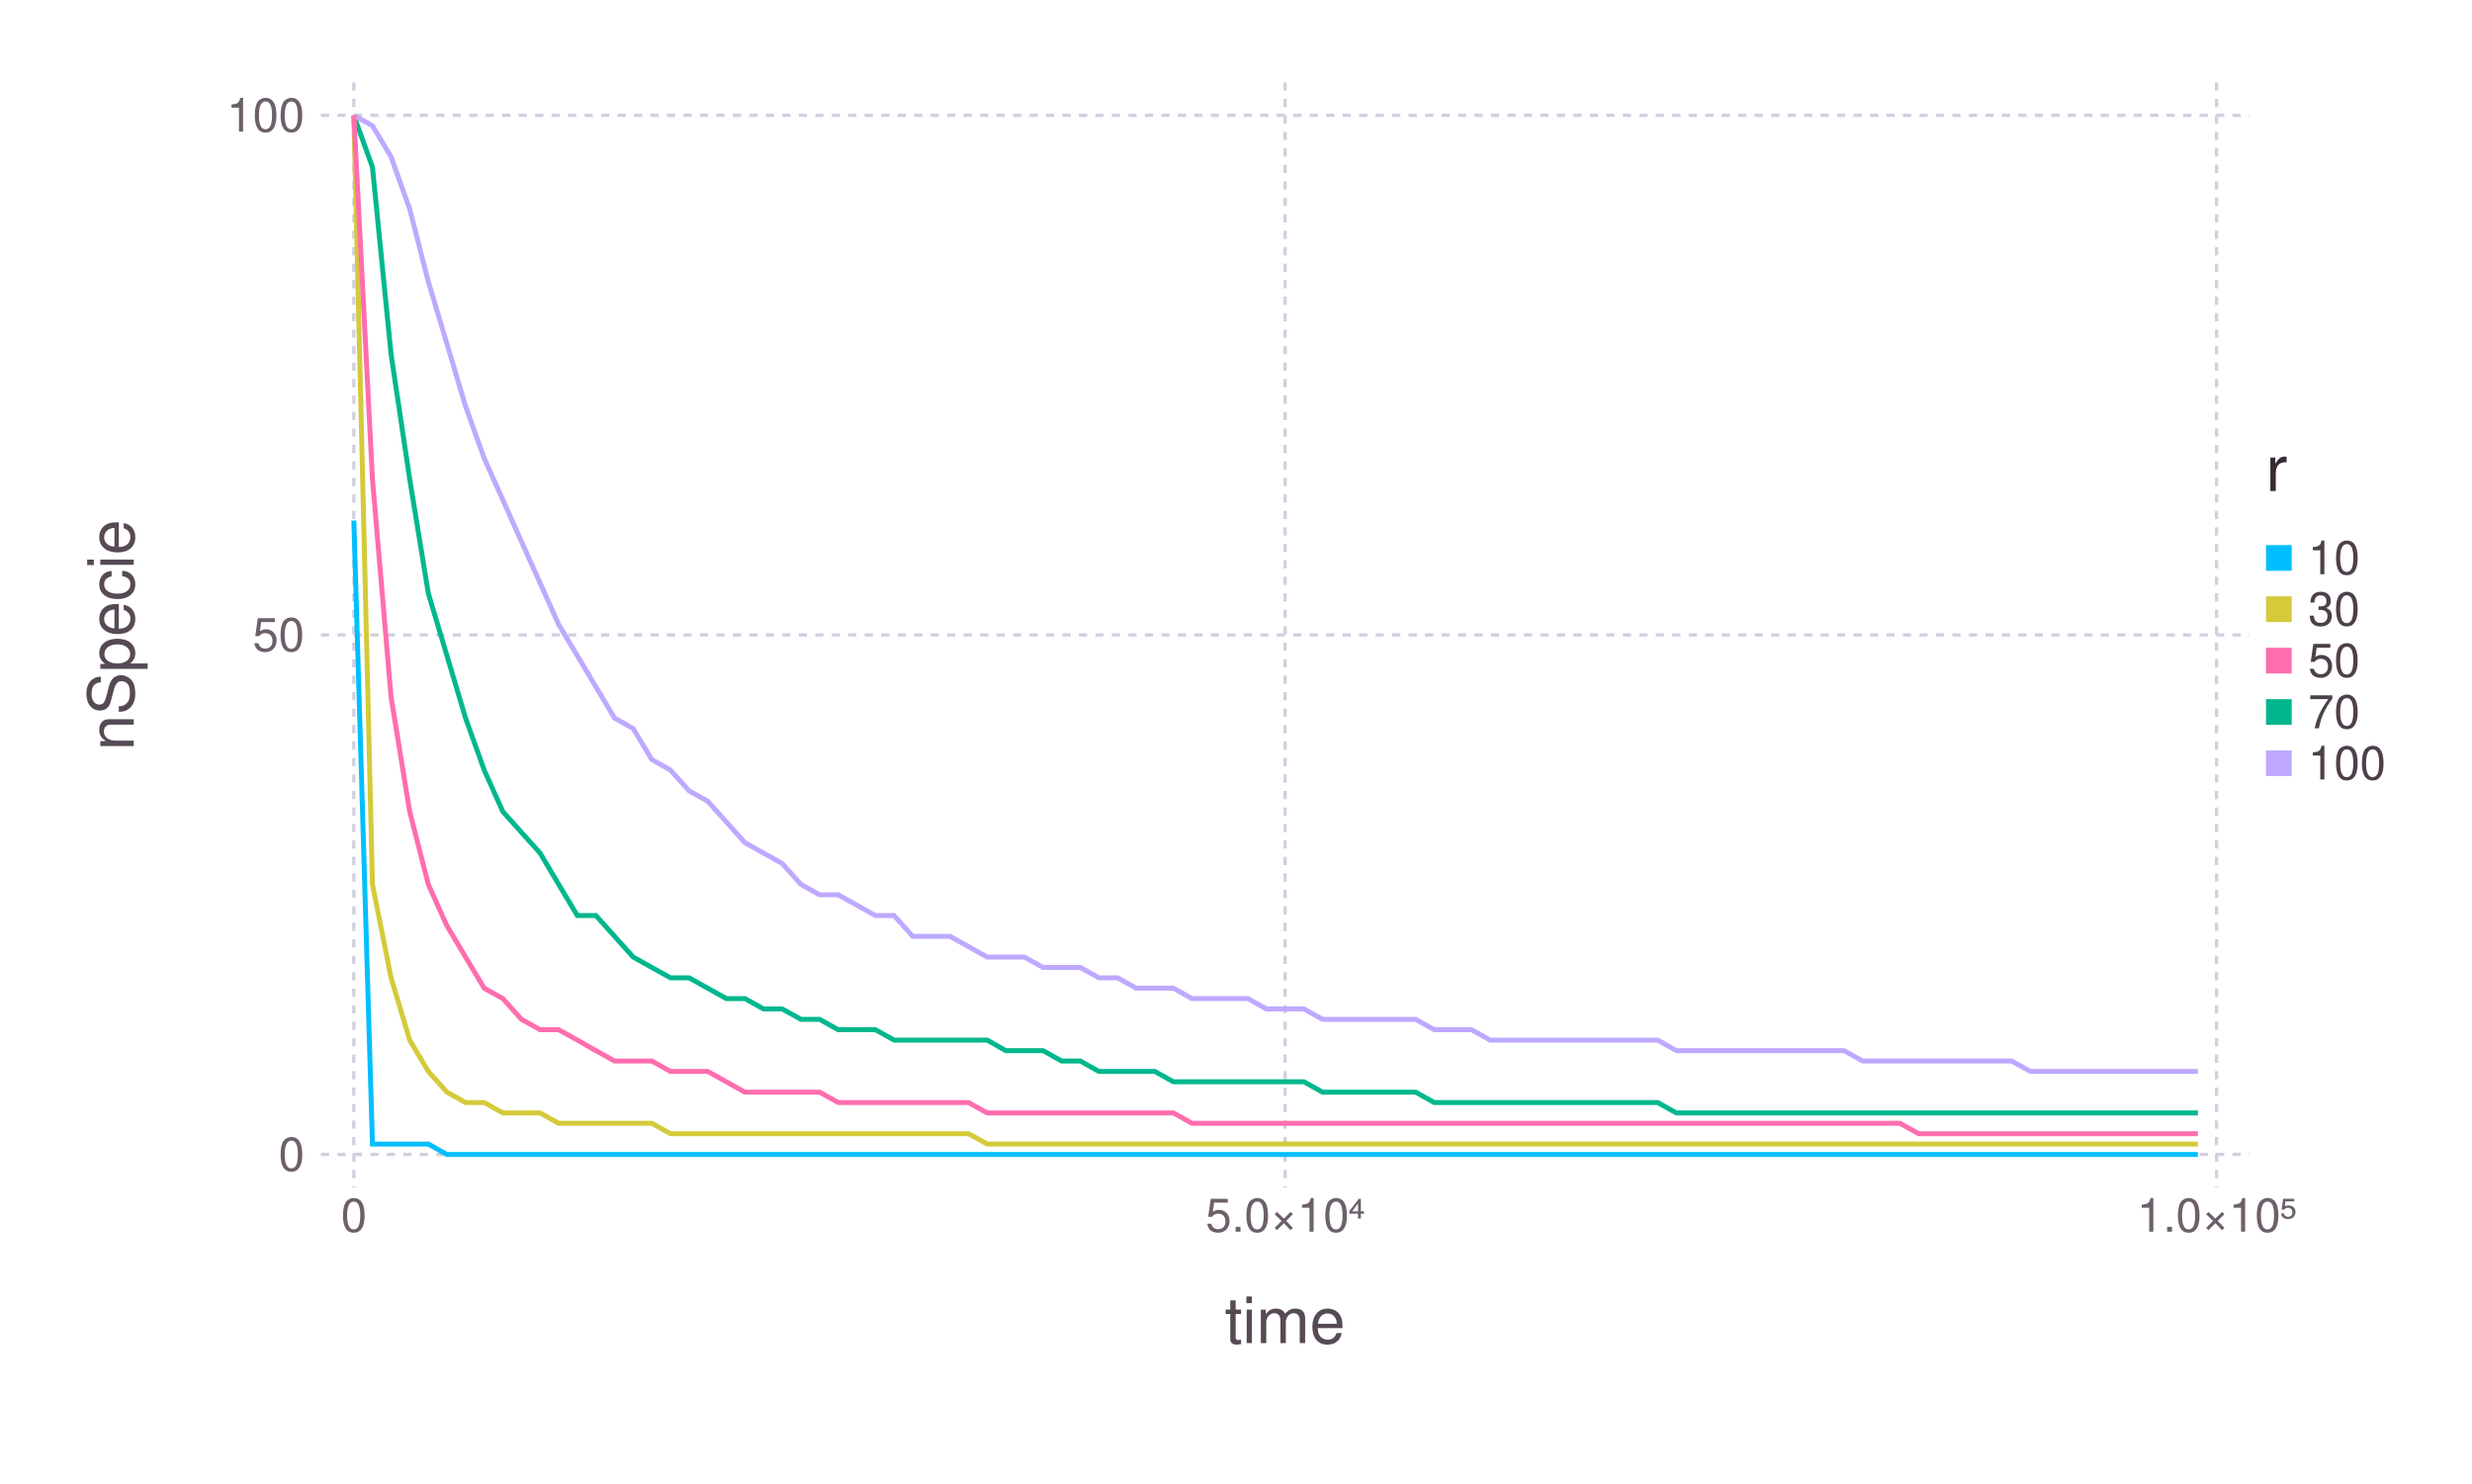
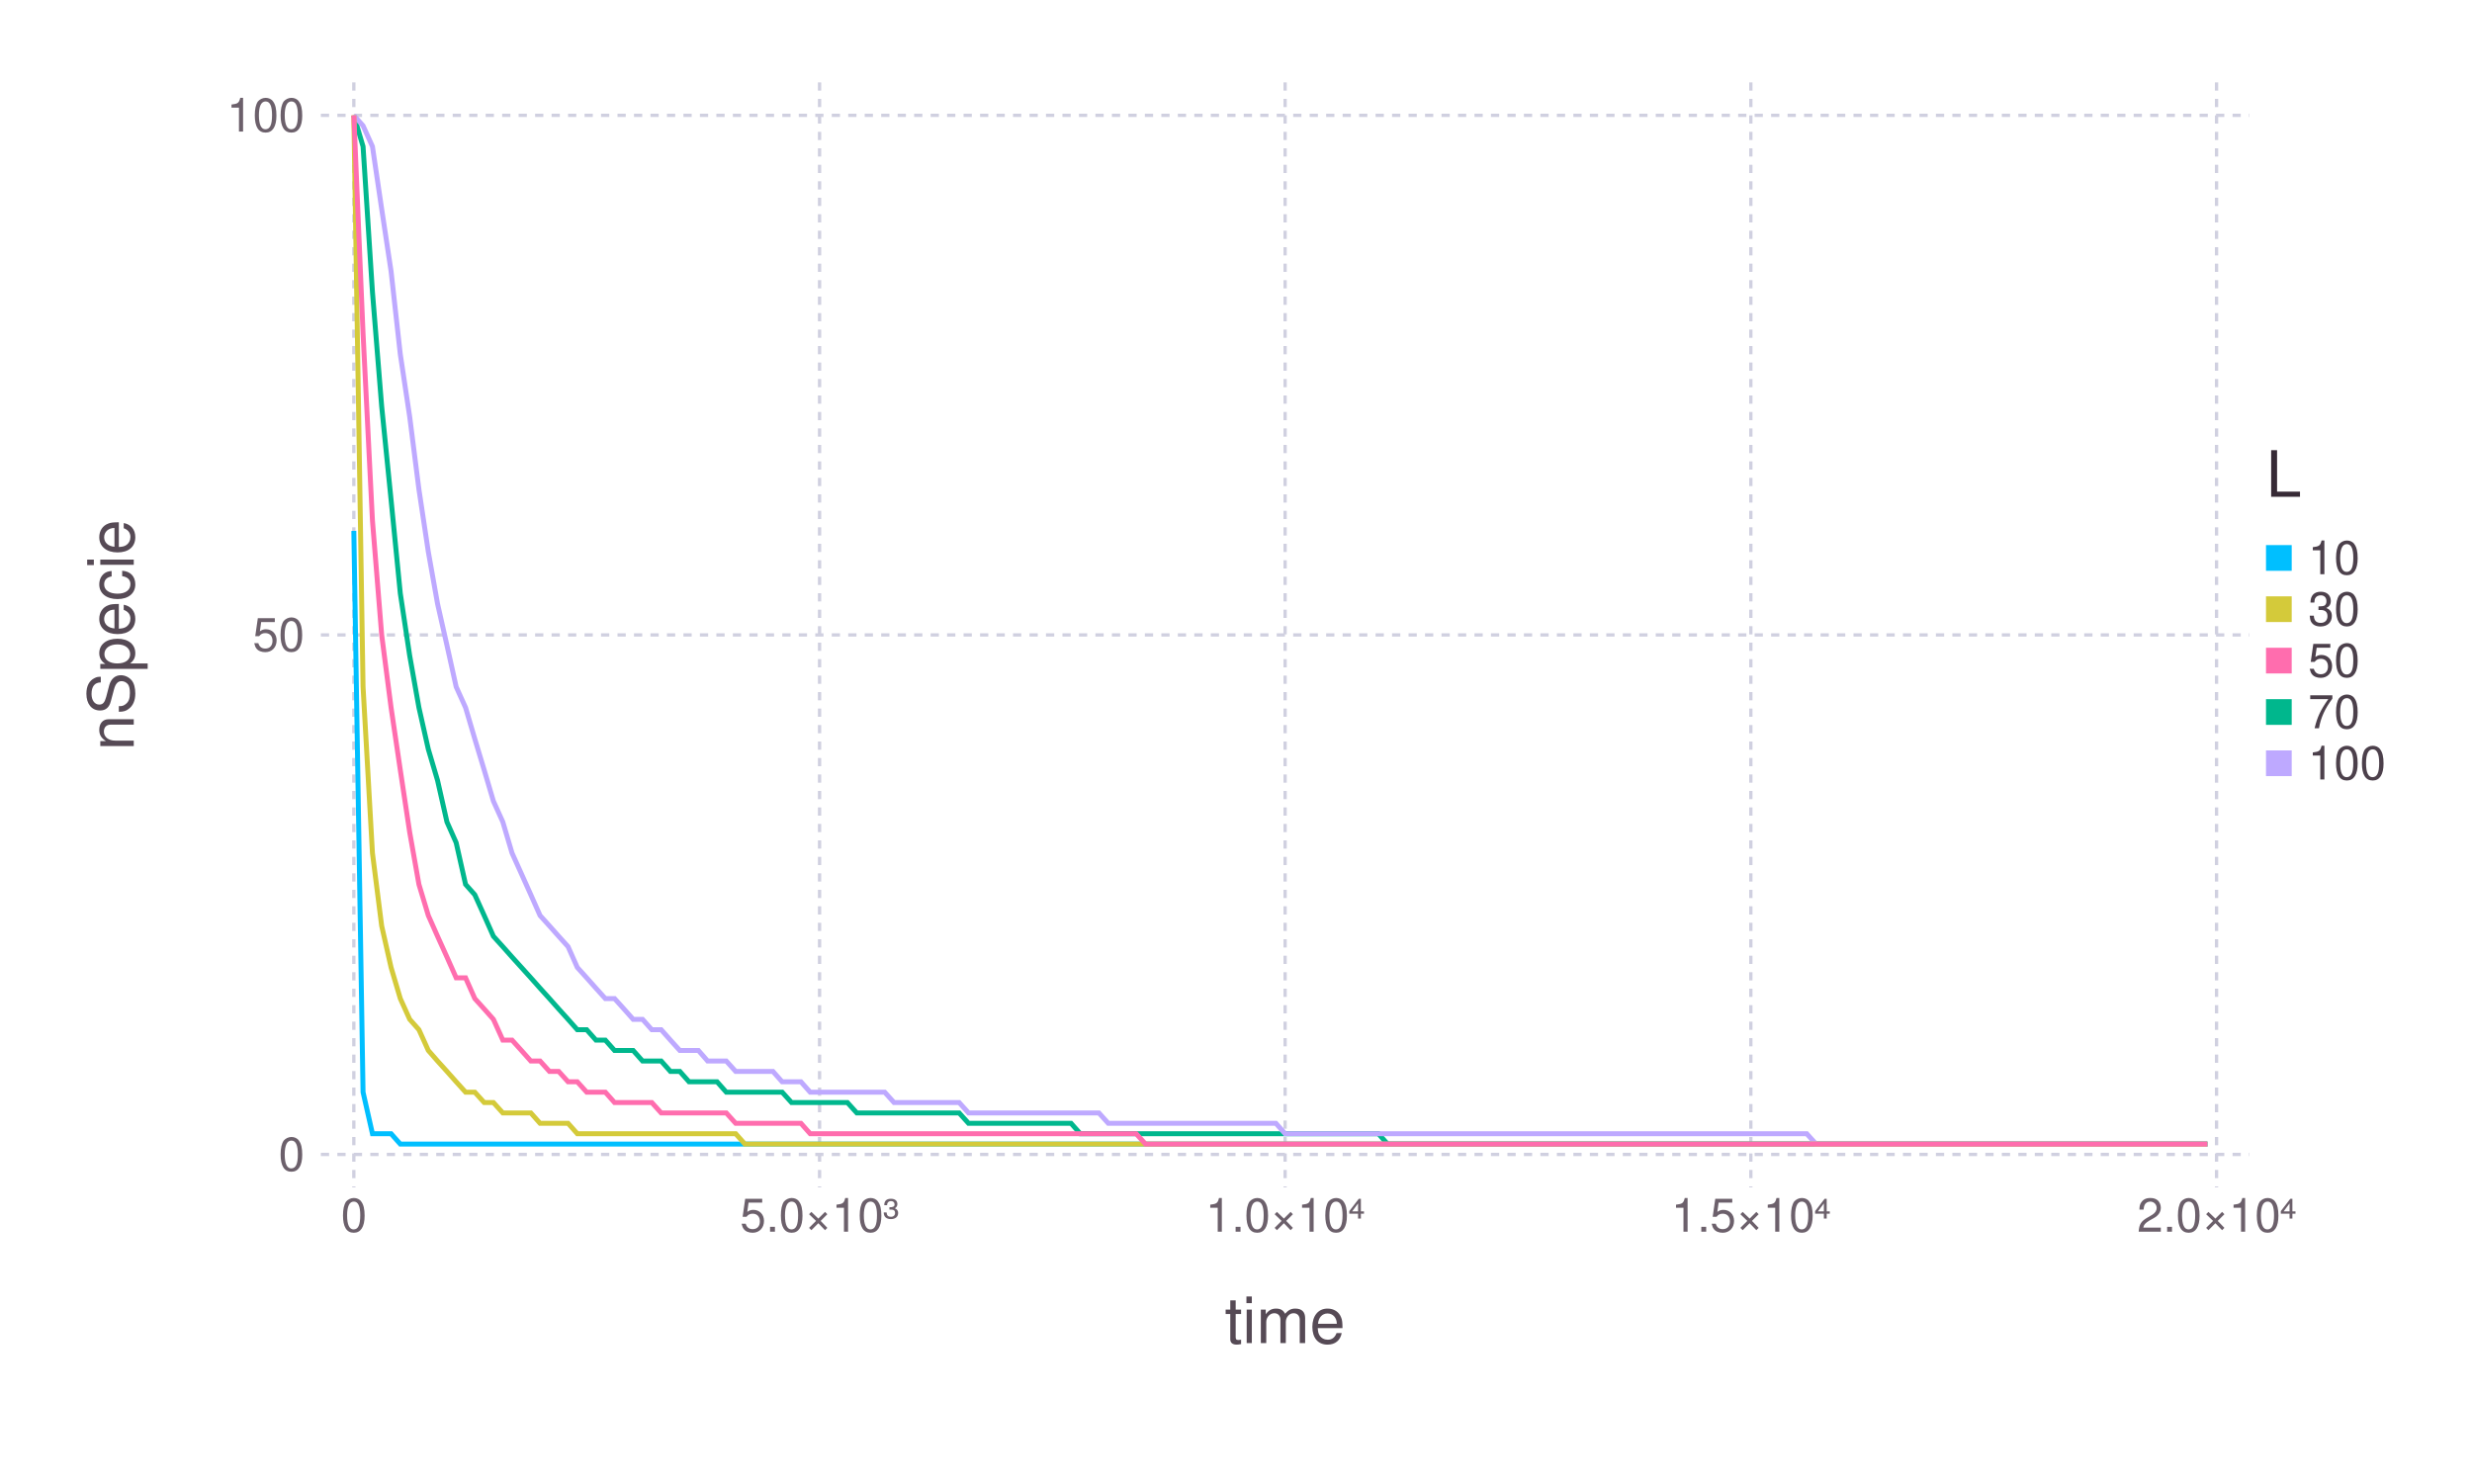
<svg xmlns="http://www.w3.org/2000/svg" version="1.2" width="150mm" height="90mm" viewBox="0 0 150 90" stroke="none" fill="#000000" stroke-width="0.3" font-size="3.88">
-   <g class="plotroot xscalable yscalable" id="img-c2093784-1">
-     <g font-size="3.88" font-family="'PT Sans','Helvetica Neue','Helvetica',sans-serif" fill="#564A55" stroke="#000000" stroke-opacity="0.000" id="img-c2093784-2">
+   <g class="plotroot xscalable yscalable" id="img-b90403e8-1">
+     <g font-size="3.88" font-family="'PT Sans','Helvetica Neue','Helvetica',sans-serif" fill="#564A55" stroke="#000000" stroke-opacity="0.000" id="img-b90403e8-2">
      <text x="77.98" y="79.18" text-anchor="middle" dy="0.6em">time</text>
    </g>
-     <g class="guide xlabels" font-size="2.82" font-family="'PT Sans Caption','Helvetica Neue','Helvetica',sans-serif" fill="#6C606B" id="img-c2093784-3">
+     <g class="guide xlabels" font-size="2.82" font-family="'PT Sans Caption','Helvetica Neue','Helvetica',sans-serif" fill="#6C606B" id="img-b90403e8-3">
      <text x="21.47" y="73.06" text-anchor="middle" dy="0.6em">0</text>
-       <text x="77.98" y="73.06" text-anchor="middle" dy="0.6em">5.0×10⁴</text>
-       <text x="134.5" y="73.06" text-anchor="middle" dy="0.6em">1.0×10⁵</text>
+       <text x="49.73" y="73.06" text-anchor="middle" dy="0.6em">5.0×10³</text>
+       <text x="77.98" y="73.06" text-anchor="middle" dy="0.6em">1.0×10⁴</text>
+       <text x="106.24" y="73.06" text-anchor="middle" dy="0.6em">1.5×10⁴</text>
+       <text x="134.5" y="73.06" text-anchor="middle" dy="0.6em">2.0×10⁴</text>
    </g>
-     <g class="guide colorkey" id="img-c2093784-4">
-       <g fill="#4C404B" font-size="2.82" font-family="'PT Sans','Helvetica Neue','Helvetica',sans-serif" id="img-c2093784-5">
-         <text x="140.06" y="33.86" dy="0.35em" id="img-c2093784-6" class="color_10">10</text>
-         <text x="140.06" y="36.97" dy="0.35em" id="img-c2093784-7" class="color_30">30</text>
-         <text x="140.06" y="40.09" dy="0.35em" id="img-c2093784-8" class="color_50">50</text>
-         <text x="140.06" y="43.21" dy="0.35em" id="img-c2093784-9" class="color_70">70</text>
-         <text x="140.06" y="46.32" dy="0.35em" id="img-c2093784-10" class="color_100">100</text>
+     <g class="guide colorkey" id="img-b90403e8-4">
+       <g fill="#4C404B" font-size="2.82" font-family="'PT Sans','Helvetica Neue','Helvetica',sans-serif" id="img-b90403e8-5">
+         <text x="140.06" y="33.86" dy="0.35em" id="img-b90403e8-6" class="color_10">10</text>
+         <text x="140.06" y="36.97" dy="0.35em" id="img-b90403e8-7" class="color_30">30</text>
+         <text x="140.06" y="40.09" dy="0.35em" id="img-b90403e8-8" class="color_50">50</text>
+         <text x="140.06" y="43.21" dy="0.35em" id="img-b90403e8-9" class="color_70">70</text>
+         <text x="140.06" y="46.32" dy="0.35em" id="img-b90403e8-10" class="color_100">100</text>
      </g>
-       <g stroke="#000000" stroke-opacity="0.000" id="img-c2093784-11">
-         <rect x="137.5" y="33.08" width="1.56" height="1.56" id="img-c2093784-12" fill="#00BFFF" class="color_10" />
-         <rect x="137.5" y="36.19" width="1.56" height="1.56" id="img-c2093784-13" fill="#D4CA3A" class="color_30" />
-         <rect x="137.5" y="39.31" width="1.56" height="1.56" id="img-c2093784-14" fill="#FF6DAE" class="color_50" />
-         <rect x="137.5" y="42.43" width="1.56" height="1.56" id="img-c2093784-15" fill="#00B78D" class="color_70" />
-         <rect x="137.5" y="45.54" width="1.56" height="1.56" id="img-c2093784-16" fill="#BEA9FF" class="color_100" />
+       <g stroke="#000000" stroke-opacity="0.000" id="img-b90403e8-11">
+         <rect x="137.5" y="33.08" width="1.56" height="1.56" id="img-b90403e8-12" fill="#00BFFF" class="color_10" />
+         <rect x="137.5" y="36.19" width="1.56" height="1.56" id="img-b90403e8-13" fill="#D4CA3A" class="color_30" />
+         <rect x="137.5" y="39.31" width="1.56" height="1.56" id="img-b90403e8-14" fill="#FF6DAE" class="color_50" />
+         <rect x="137.5" y="42.43" width="1.56" height="1.56" id="img-b90403e8-15" fill="#00B78D" class="color_70" />
+         <rect x="137.5" y="45.54" width="1.56" height="1.56" id="img-b90403e8-16" fill="#BEA9FF" class="color_100" />
      </g>
-       <g fill="#362A35" font-size="3.88" font-family="'PT Sans','Helvetica Neue','Helvetica',sans-serif" stroke="#000000" stroke-opacity="0.000" id="img-c2093784-17">
-         <text x="137.5" y="29.8" id="img-c2093784-18">r</text>
+       <g fill="#362A35" font-size="3.88" font-family="'PT Sans','Helvetica Neue','Helvetica',sans-serif" stroke="#000000" stroke-opacity="0.000" id="img-b90403e8-17">
+         <text x="137.5" y="30.15" id="img-b90403e8-18">L</text>
      </g>
    </g>
-     <g clip-path="url(#img-c2093784-19)">
-       <g id="img-c2093784-20">
-         <g pointer-events="visible" opacity="1" fill="#000000" fill-opacity="0.000" stroke="#000000" stroke-opacity="0.000" class="guide background" id="img-c2093784-21">
-           <rect x="19.47" y="5" width="117.04" height="67.06" id="img-c2093784-22" />
+     <g clip-path="url(#img-b90403e8-19)">
+       <g id="img-b90403e8-20">
+         <g pointer-events="visible" opacity="1" fill="#000000" fill-opacity="0.000" stroke="#000000" stroke-opacity="0.000" class="guide background" id="img-b90403e8-21">
+           <rect x="19.47" y="5" width="117.04" height="67.06" id="img-b90403e8-22" />
        </g>
-         <g class="guide ygridlines xfixed" stroke-dasharray="0.5,0.5" stroke-width="0.2" stroke="#D0D0E0" id="img-c2093784-23">
-           <path fill="none" d="M19.47,70.06 L 136.5 70.06" id="img-c2093784-24" />
-           <path fill="none" d="M19.47,38.53 L 136.5 38.53" id="img-c2093784-25" />
-           <path fill="none" d="M19.47,7 L 136.5 7" id="img-c2093784-26" />
+         <g class="guide ygridlines xfixed" stroke-dasharray="0.5,0.5" stroke-width="0.2" stroke="#D0D0E0" id="img-b90403e8-23">
+           <path fill="none" d="M19.47,70.06 L 136.5 70.06" id="img-b90403e8-24" />
+           <path fill="none" d="M19.47,38.53 L 136.5 38.53" id="img-b90403e8-25" />
+           <path fill="none" d="M19.47,7 L 136.5 7" id="img-b90403e8-26" />
        </g>
-         <g class="guide xgridlines yfixed" stroke-dasharray="0.5,0.5" stroke-width="0.2" stroke="#D0D0E0" id="img-c2093784-27">
-           <path fill="none" d="M21.47,5 L 21.47 72.06" id="img-c2093784-28" />
-           <path fill="none" d="M77.98,5 L 77.98 72.06" id="img-c2093784-29" />
-           <path fill="none" d="M134.5,5 L 134.5 72.06" id="img-c2093784-30" />
+         <g class="guide xgridlines yfixed" stroke-dasharray="0.5,0.5" stroke-width="0.2" stroke="#D0D0E0" id="img-b90403e8-27">
+           <path fill="none" d="M21.47,5 L 21.47 72.06" id="img-b90403e8-28" />
+           <path fill="none" d="M49.73,5 L 49.73 72.06" id="img-b90403e8-29" />
+           <path fill="none" d="M77.98,5 L 77.98 72.06" id="img-b90403e8-30" />
+           <path fill="none" d="M106.24,5 L 106.24 72.06" id="img-b90403e8-31" />
+           <path fill="none" d="M134.5,5 L 134.5 72.06" id="img-b90403e8-32" />
        </g>
-         <g class="plotpanel" id="img-c2093784-31">
-           <g stroke-width="0.3" fill="#000000" fill-opacity="0.000" stroke-dasharray="none" id="img-c2093784-32">
-             <path fill="none" d="M21.47,7 L 22.6 10.15 23.73 21.5 24.86 29.07 25.99 36.01 27.12 39.79 28.25 43.58 29.38 46.73 30.51 49.25 31.64 50.51 32.77 51.77 33.9 53.67 35.03 55.56 36.16 55.56 37.29 56.82 38.42 58.08 39.55 58.71 40.68 59.34 41.81 59.34 42.94 59.97 44.07 60.6 45.2 60.6 46.33 61.23 47.46 61.23 48.6 61.86 49.73 61.86 50.86 62.49 51.99 62.49 53.12 62.49 54.25 63.12 55.38 63.12 56.51 63.12 57.64 63.12 58.77 63.12 59.9 63.12 61.03 63.76 62.16 63.76 63.29 63.76 64.42 64.39 65.55 64.39 66.68 65.02 67.81 65.02 68.94 65.02 70.07 65.02 71.2 65.65 72.33 65.65 73.46 65.65 74.59 65.65 75.72 65.65 76.85 65.65 77.98 65.65 79.12 65.65 80.25 66.28 81.38 66.28 82.51 66.28 83.64 66.28 84.77 66.28 85.9 66.28 87.03 66.91 88.16 66.91 89.29 66.91 90.42 66.91 91.55 66.91 92.68 66.91 93.81 66.91 94.94 66.91 96.07 66.91 97.2 66.91 98.33 66.91 99.46 66.91 100.59 66.91 101.72 67.54 102.85 67.54 103.98 67.54 105.11 67.54 106.24 67.54 107.37 67.54 108.5 67.54 109.63 67.54 110.77 67.54 111.9 67.54 113.03 67.54 114.16 67.54 115.29 67.54 116.42 67.54 117.55 67.54 118.68 67.54 119.81 67.54 120.94 67.54 122.07 67.54 123.2 67.54 124.33 67.54 125.46 67.54 126.59 67.54 127.72 67.54 128.85 67.54 129.98 67.54 131.11 67.54 132.24 67.54 133.37 67.54" id="img-c2093784-33" stroke="#00B78D" class="geometry color_70" />
-             <path fill="none" d="M21.47,31.59 L 22.6 69.43 23.73 69.43 24.86 69.43 25.99 69.43 27.12 70.06 28.25 70.06 29.38 70.06 30.51 70.06 31.64 70.06 32.77 70.06 33.9 70.06 35.03 70.06 36.16 70.06 37.29 70.06 38.42 70.06 39.55 70.06 40.68 70.06 41.81 70.06 42.94 70.06 44.07 70.06 45.2 70.06 46.33 70.06 47.46 70.06 48.6 70.06 49.73 70.06 50.86 70.06 51.99 70.06 53.12 70.06 54.25 70.06 55.38 70.06 56.51 70.06 57.64 70.06 58.77 70.06 59.9 70.06 61.03 70.06 62.16 70.06 63.29 70.06 64.42 70.06 65.55 70.06 66.68 70.06 67.81 70.06 68.94 70.06 70.07 70.06 71.2 70.06 72.33 70.06 73.46 70.06 74.59 70.06 75.72 70.06 76.85 70.06 77.98 70.06 79.12 70.06 80.25 70.06 81.38 70.06 82.51 70.06 83.64 70.06 84.77 70.06 85.9 70.06 87.03 70.06 88.16 70.06 89.29 70.06 90.42 70.06 91.55 70.06 92.68 70.06 93.81 70.06 94.94 70.06 96.07 70.06 97.2 70.06 98.33 70.06 99.46 70.06 100.59 70.06 101.72 70.06 102.85 70.06 103.98 70.06 105.11 70.06 106.24 70.06 107.37 70.06 108.5 70.06 109.63 70.06 110.77 70.06 111.9 70.06 113.03 70.06 114.16 70.06 115.29 70.06 116.42 70.06 117.55 70.06 118.68 70.06 119.81 70.06 120.94 70.06 122.07 70.06 123.2 70.06 124.33 70.06 125.46 70.06 126.59 70.06 127.72 70.06 128.85 70.06 129.98 70.06 131.11 70.06 132.24 70.06 133.37 70.06" id="img-c2093784-34" stroke="#00BFFF" class="geometry color_10" />
-             <path fill="none" d="M21.47,7 L 22.6 7.63 23.73 9.52 24.86 12.68 25.99 17.09 27.12 20.87 28.25 24.66 29.38 27.81 30.51 30.33 31.64 32.86 32.77 35.38 33.9 37.9 35.03 39.79 36.16 41.68 37.29 43.58 38.42 44.21 39.55 46.1 40.68 46.73 41.81 47.99 42.94 48.62 44.07 49.88 45.2 51.14 46.33 51.77 47.46 52.4 48.6 53.67 49.73 54.3 50.86 54.3 51.99 54.93 53.12 55.56 54.25 55.56 55.38 56.82 56.51 56.82 57.64 56.82 58.77 57.45 59.9 58.08 61.03 58.08 62.16 58.08 63.29 58.71 64.42 58.71 65.55 58.71 66.68 59.34 67.81 59.34 68.94 59.97 70.07 59.97 71.2 59.97 72.33 60.6 73.46 60.6 74.59 60.6 75.72 60.6 76.85 61.23 77.98 61.23 79.12 61.23 80.25 61.86 81.38 61.86 82.51 61.86 83.64 61.86 84.77 61.86 85.9 61.86 87.03 62.49 88.16 62.49 89.29 62.49 90.42 63.12 91.55 63.12 92.68 63.12 93.81 63.12 94.94 63.12 96.07 63.12 97.2 63.12 98.33 63.12 99.46 63.12 100.59 63.12 101.72 63.76 102.85 63.76 103.98 63.76 105.11 63.76 106.24 63.76 107.37 63.76 108.5 63.76 109.63 63.76 110.77 63.76 111.9 63.76 113.03 64.39 114.16 64.39 115.29 64.39 116.42 64.39 117.55 64.39 118.68 64.39 119.81 64.39 120.94 64.39 122.07 64.39 123.2 65.02 124.33 65.02 125.46 65.02 126.59 65.02 127.72 65.02 128.85 65.02 129.98 65.02 131.11 65.02 132.24 65.02 133.37 65.02" id="img-c2093784-35" stroke="#BEA9FF" class="geometry color_100" />
-             <path fill="none" d="M21.47,7 L 22.6 53.67 23.73 59.34 24.86 63.12 25.99 65.02 27.12 66.28 28.25 66.91 29.38 66.91 30.51 67.54 31.64 67.54 32.77 67.54 33.9 68.17 35.03 68.17 36.16 68.17 37.29 68.17 38.42 68.17 39.55 68.17 40.68 68.8 41.81 68.8 42.94 68.8 44.07 68.8 45.2 68.8 46.33 68.8 47.46 68.8 48.6 68.8 49.73 68.8 50.86 68.8 51.99 68.8 53.12 68.8 54.25 68.8 55.38 68.8 56.51 68.8 57.64 68.8 58.77 68.8 59.9 69.43 61.03 69.43 62.16 69.43 63.29 69.43 64.42 69.43 65.55 69.43 66.68 69.43 67.81 69.43 68.94 69.43 70.07 69.43 71.2 69.43 72.33 69.43 73.46 69.43 74.59 69.43 75.72 69.43 76.85 69.43 77.98 69.43 79.12 69.43 80.25 69.43 81.38 69.43 82.51 69.43 83.64 69.43 84.77 69.43 85.9 69.43 87.03 69.43 88.16 69.43 89.29 69.43 90.42 69.43 91.55 69.43 92.68 69.43 93.81 69.43 94.94 69.43 96.07 69.43 97.2 69.43 98.33 69.43 99.46 69.43 100.59 69.43 101.72 69.43 102.85 69.43 103.98 69.43 105.11 69.43 106.24 69.43 107.37 69.43 108.5 69.43 109.63 69.43 110.77 69.43 111.9 69.43 113.03 69.43 114.16 69.43 115.29 69.43 116.42 69.43 117.55 69.43 118.68 69.43 119.81 69.43 120.94 69.43 122.07 69.43 123.2 69.43 124.33 69.43 125.46 69.43 126.59 69.43 127.72 69.43 128.85 69.43 129.98 69.43 131.11 69.43 132.24 69.43 133.37 69.43" id="img-c2093784-36" stroke="#D4CA3A" class="geometry color_30" />
-             <path fill="none" d="M21.47,7 L 22.6 29.07 23.73 42.31 24.86 49.25 25.99 53.67 27.12 56.19 28.25 58.08 29.38 59.97 30.51 60.6 31.64 61.86 32.77 62.49 33.9 62.49 35.03 63.12 36.16 63.76 37.29 64.39 38.42 64.39 39.55 64.39 40.68 65.02 41.81 65.02 42.94 65.02 44.07 65.65 45.2 66.28 46.33 66.28 47.46 66.28 48.6 66.28 49.73 66.28 50.86 66.91 51.99 66.91 53.12 66.91 54.25 66.91 55.38 66.91 56.51 66.91 57.64 66.91 58.77 66.91 59.9 67.54 61.03 67.54 62.16 67.54 63.29 67.54 64.42 67.54 65.55 67.54 66.68 67.54 67.81 67.54 68.94 67.54 70.07 67.54 71.2 67.54 72.33 68.17 73.46 68.17 74.59 68.17 75.72 68.17 76.85 68.17 77.98 68.17 79.12 68.17 80.25 68.17 81.38 68.17 82.51 68.17 83.64 68.17 84.77 68.17 85.9 68.17 87.03 68.17 88.16 68.17 89.29 68.17 90.42 68.17 91.55 68.17 92.68 68.17 93.81 68.17 94.94 68.17 96.07 68.17 97.2 68.17 98.33 68.17 99.46 68.17 100.59 68.17 101.72 68.17 102.85 68.17 103.98 68.17 105.11 68.17 106.24 68.17 107.37 68.17 108.5 68.17 109.63 68.17 110.77 68.17 111.9 68.17 113.03 68.17 114.16 68.17 115.29 68.17 116.42 68.8 117.55 68.8 118.68 68.8 119.81 68.8 120.94 68.8 122.07 68.8 123.2 68.8 124.33 68.8 125.46 68.8 126.59 68.8 127.72 68.8 128.85 68.8 129.98 68.8 131.11 68.8 132.24 68.8 133.37 68.8" id="img-c2093784-37" stroke="#FF6DAE" class="geometry color_50" />
+         <g class="plotpanel" id="img-b90403e8-33">
+           <g stroke-width="0.3" fill="#000000" fill-opacity="0.000" stroke-dasharray="none" id="img-b90403e8-34">
+             <path fill="none" d="M21.47,7 L 22.03 8.89 22.6 17.72 23.16 24.66 23.73 30.33 24.29 36.01 24.86 39.79 25.42 42.94 25.99 45.47 26.55 47.36 27.12 49.88 27.68 51.14 28.25 53.67 28.81 54.3 29.38 55.56 29.94 56.82 30.51 57.45 31.07 58.08 31.64 58.71 32.21 59.34 32.77 59.97 33.34 60.6 33.9 61.23 34.47 61.86 35.03 62.49 35.6 62.49 36.16 63.12 36.73 63.12 37.29 63.75 37.86 63.75 38.42 63.75 38.99 64.39 39.55 64.39 40.12 64.39 40.68 65.02 41.25 65.02 41.81 65.65 42.38 65.65 42.94 65.65 43.51 65.65 44.07 66.28 44.64 66.28 45.2 66.28 45.77 66.28 46.33 66.28 46.9 66.28 47.46 66.28 48.03 66.91 48.6 66.91 49.16 66.91 49.73 66.91 50.29 66.91 50.86 66.91 51.42 66.91 51.99 67.54 52.55 67.54 53.12 67.54 53.68 67.54 54.25 67.54 54.81 67.54 55.38 67.54 55.94 67.54 56.51 67.54 57.07 67.54 57.64 67.54 58.2 67.54 58.77 68.17 59.33 68.17 59.9 68.17 60.46 68.17 61.03 68.17 61.59 68.17 62.16 68.17 62.72 68.17 63.29 68.17 63.86 68.17 64.42 68.17 64.99 68.17 65.55 68.8 66.12 68.8 66.68 68.8 67.25 68.8 67.81 68.8 68.38 68.8 68.94 68.8 69.51 68.8 70.07 68.8 70.64 68.8 71.2 68.8 71.77 68.8 72.33 68.8 72.9 68.8 73.46 68.8 74.03 68.8 74.59 68.8 75.16 68.8 75.72 68.8 76.29 68.8 76.85 68.8 77.42 68.8 77.98 68.8 78.55 68.8 79.12 68.8 79.68 68.8 80.25 68.8 80.81 68.8 81.38 68.8 81.94 68.8 82.51 68.8 83.07 68.8 83.64 68.8 84.2 69.43 84.77 69.43 85.33 69.43 85.9 69.43 86.46 69.43 87.03 69.43 87.59 69.43 88.16 69.43 88.72 69.43 89.29 69.43 89.85 69.43 90.42 69.43 90.98 69.43 91.55 69.43 92.11 69.43 92.68 69.43 93.24 69.43 93.81 69.43 94.37 69.43 94.94 69.43 95.51 69.43 96.07 69.43 96.64 69.43 97.2 69.43 97.77 69.43 98.33 69.43 98.9 69.43 99.46 69.43 100.03 69.43 100.59 69.43 101.16 69.43 101.72 69.43 102.29 69.43 102.85 69.43 103.42 69.43 103.98 69.43 104.55 69.43 105.11 69.43 105.68 69.43 106.24 69.43 106.81 69.43 107.37 69.43 107.94 69.43 108.5 69.43 109.07 69.43 109.63 69.43 110.2 69.43 110.77 69.43 111.33 69.43 111.9 69.43 112.46 69.43 113.03 69.43 113.59 69.43 114.16 69.43 114.72 69.43 115.29 69.43 115.85 69.43 116.42 69.43 116.98 69.43 117.55 69.43 118.11 69.43 118.68 69.43 119.24 69.43 119.81 69.43 120.37 69.43 120.94 69.43 121.5 69.43 122.07 69.43 122.63 69.43 123.2 69.43 123.76 69.43 124.33 69.43 124.89 69.43 125.46 69.43 126.03 69.43 126.59 69.43 127.16 69.43 127.72 69.43 128.29 69.43 128.85 69.43 129.42 69.43 129.98 69.43 130.55 69.43 131.11 69.43 131.68 69.43 132.24 69.43 132.81 69.43 133.37 69.43 133.94 69.43" id="img-b90403e8-35" stroke="#00B78D" class="geometry color_70" />
+             <path fill="none" d="M21.47,32.22 L 22.03 66.28 22.6 68.8 23.16 68.8 23.73 68.8 24.29 69.43 24.86 69.43 25.42 69.43 25.99 69.43 26.55 69.43 27.12 69.43 27.68 69.43 28.25 69.43 28.81 69.43 29.38 69.43 29.94 69.43 30.51 69.43 31.07 69.43 31.64 69.43 32.21 69.43 32.77 69.43 33.34 69.43 33.9 69.43 34.47 69.43 35.03 69.43 35.6 69.43 36.16 69.43 36.73 69.43 37.29 69.43 37.86 69.43 38.42 69.43 38.99 69.43 39.55 69.43 40.12 69.43 40.68 69.43 41.25 69.43 41.81 69.43 42.38 69.43 42.94 69.43 43.51 69.43 44.07 69.43 44.64 69.43 45.2 69.43 45.77 69.43 46.33 69.43 46.9 69.43 47.46 69.43 48.03 69.43 48.6 69.43 49.16 69.43 49.73 69.43 50.29 69.43 50.86 69.43 51.42 69.43 51.99 69.43 52.55 69.43 53.12 69.43 53.68 69.43 54.25 69.43 54.81 69.43 55.38 69.43 55.94 69.43 56.51 69.43 57.07 69.43 57.64 69.43 58.2 69.43 58.77 69.43 59.33 69.43 59.9 69.43 60.46 69.43 61.03 69.43 61.59 69.43 62.16 69.43 62.72 69.43 63.29 69.43 63.86 69.43 64.42 69.43 64.99 69.43 65.55 69.43 66.12 69.43 66.68 69.43 67.25 69.43 67.81 69.43 68.38 69.43 68.94 69.43 69.51 69.43 70.07 69.43 70.64 69.43 71.2 69.43 71.77 69.43 72.33 69.43 72.9 69.43 73.46 69.43 74.03 69.43 74.59 69.43 75.16 69.43 75.72 69.43 76.29 69.43 76.85 69.43 77.42 69.43 77.98 69.43 78.55 69.43 79.12 69.43 79.68 69.43 80.25 69.43 80.81 69.43 81.38 69.43 81.94 69.43 82.51 69.43 83.07 69.43 83.64 69.43 84.2 69.43 84.77 69.43 85.33 69.43 85.9 69.43 86.46 69.43 87.03 69.43 87.59 69.43 88.16 69.43 88.72 69.43 89.29 69.43 89.85 69.43 90.42 69.43 90.98 69.43 91.55 69.43 92.11 69.43 92.68 69.43 93.24 69.43 93.81 69.43 94.37 69.43 94.94 69.43 95.51 69.43 96.07 69.43 96.64 69.43 97.2 69.43 97.77 69.43 98.33 69.43 98.9 69.43 99.46 69.43 100.03 69.43 100.59 69.43 101.16 69.43 101.72 69.43 102.29 69.43 102.85 69.43 103.42 69.43 103.98 69.43 104.55 69.43 105.11 69.43 105.68 69.43 106.24 69.43 106.81 69.43 107.37 69.43 107.94 69.43 108.5 69.43 109.07 69.43 109.63 69.43 110.2 69.43 110.77 69.43 111.33 69.43 111.9 69.43 112.46 69.43 113.03 69.43 113.59 69.43 114.16 69.43 114.72 69.43 115.29 69.43 115.85 69.43 116.42 69.43 116.98 69.43 117.55 69.43 118.11 69.43 118.68 69.43 119.24 69.43 119.81 69.43 120.37 69.43 120.94 69.43 121.5 69.43 122.07 69.43 122.63 69.43 123.2 69.43 123.76 69.43 124.33 69.43 124.89 69.43 125.46 69.43 126.03 69.43 126.59 69.43 127.16 69.43 127.72 69.43 128.29 69.43 128.85 69.43 129.42 69.43 129.98 69.43 130.55 69.43 131.11 69.43 131.68 69.43 132.24 69.43 132.81 69.43 133.37 69.43 133.94 69.43" id="img-b90403e8-36" stroke="#00BFFF" class="geometry color_10" />
+             <path fill="none" d="M21.47,7 L 22.03 7.63 22.6 8.89 23.16 12.68 23.73 16.46 24.29 21.5 24.86 25.29 25.42 29.7 25.99 33.49 26.55 36.64 27.12 39.16 27.68 41.68 28.25 42.94 28.81 44.84 29.38 46.73 29.94 48.62 30.51 49.88 31.07 51.77 31.64 53.03 32.21 54.3 32.77 55.56 33.34 56.19 33.9 56.82 34.47 57.45 35.03 58.71 35.6 59.34 36.16 59.97 36.73 60.6 37.29 60.6 37.86 61.23 38.42 61.86 38.99 61.86 39.55 62.49 40.12 62.49 40.68 63.12 41.25 63.75 41.81 63.75 42.38 63.75 42.94 64.39 43.51 64.39 44.07 64.39 44.64 65.02 45.2 65.02 45.77 65.02 46.33 65.02 46.9 65.02 47.46 65.65 48.03 65.65 48.6 65.65 49.16 66.28 49.73 66.28 50.29 66.28 50.86 66.28 51.42 66.28 51.99 66.28 52.55 66.28 53.12 66.28 53.68 66.28 54.25 66.91 54.81 66.91 55.38 66.91 55.94 66.91 56.51 66.91 57.07 66.91 57.64 66.91 58.2 66.91 58.77 67.54 59.33 67.54 59.9 67.54 60.46 67.54 61.03 67.54 61.59 67.54 62.16 67.54 62.72 67.54 63.29 67.54 63.86 67.54 64.42 67.54 64.99 67.54 65.55 67.54 66.12 67.54 66.68 67.54 67.25 68.17 67.81 68.17 68.38 68.17 68.94 68.17 69.51 68.17 70.07 68.17 70.64 68.17 71.2 68.17 71.77 68.17 72.33 68.17 72.9 68.17 73.46 68.17 74.03 68.17 74.59 68.17 75.16 68.17 75.72 68.17 76.29 68.17 76.85 68.17 77.42 68.17 77.98 68.8 78.55 68.8 79.12 68.8 79.68 68.8 80.25 68.8 80.81 68.8 81.38 68.8 81.94 68.8 82.51 68.8 83.07 68.8 83.64 68.8 84.2 68.8 84.77 68.8 85.33 68.8 85.9 68.8 86.46 68.8 87.03 68.8 87.59 68.8 88.16 68.8 88.72 68.8 89.29 68.8 89.85 68.8 90.42 68.8 90.98 68.8 91.55 68.8 92.11 68.8 92.68 68.8 93.24 68.8 93.81 68.8 94.37 68.8 94.94 68.8 95.51 68.8 96.07 68.8 96.64 68.8 97.2 68.8 97.77 68.8 98.33 68.8 98.9 68.8 99.46 68.8 100.03 68.8 100.59 68.8 101.16 68.8 101.72 68.8 102.29 68.8 102.85 68.8 103.42 68.8 103.98 68.8 104.55 68.8 105.11 68.8 105.68 68.8 106.24 68.8 106.81 68.8 107.37 68.8 107.94 68.8 108.5 68.8 109.07 68.8 109.63 68.8 110.2 69.43 110.77 69.43 111.33 69.43 111.9 69.43 112.46 69.43 113.03 69.43 113.59 69.43 114.16 69.43 114.72 69.43 115.29 69.43 115.85 69.43 116.42 69.43 116.98 69.43 117.55 69.43 118.11 69.43 118.68 69.43 119.24 69.43 119.81 69.43 120.37 69.43 120.94 69.43 121.5 69.43 122.07 69.43 122.63 69.43 123.2 69.43 123.76 69.43 124.33 69.43 124.89 69.43 125.46 69.43 126.03 69.43 126.59 69.43 127.16 69.43 127.72 69.43 128.29 69.43 128.85 69.43 129.42 69.43 129.98 69.43 130.55 69.43 131.11 69.43 131.68 69.43 132.24 69.43 132.81 69.43 133.37 69.43 133.94 69.43" id="img-b90403e8-37" stroke="#BEA9FF" class="geometry color_100" />
+             <path fill="none" d="M21.47,7 L 22.03 41.68 22.6 51.77 23.16 56.19 23.73 58.71 24.29 60.6 24.86 61.86 25.42 62.49 25.99 63.75 26.55 64.39 27.12 65.02 27.68 65.65 28.25 66.28 28.81 66.28 29.38 66.91 29.94 66.91 30.51 67.54 31.07 67.54 31.64 67.54 32.21 67.54 32.77 68.17 33.34 68.17 33.9 68.17 34.47 68.17 35.03 68.8 35.6 68.8 36.16 68.8 36.73 68.8 37.29 68.8 37.86 68.8 38.42 68.8 38.99 68.8 39.55 68.8 40.12 68.8 40.68 68.8 41.25 68.8 41.81 68.8 42.38 68.8 42.94 68.8 43.51 68.8 44.07 68.8 44.64 68.8 45.2 69.43 45.77 69.43 46.33 69.43 46.9 69.43 47.46 69.43 48.03 69.43 48.6 69.43 49.16 69.43 49.73 69.43 50.29 69.43 50.86 69.43 51.42 69.43 51.99 69.43 52.55 69.43 53.12 69.43 53.68 69.43 54.25 69.43 54.81 69.43 55.38 69.43 55.94 69.43 56.51 69.43 57.07 69.43 57.64 69.43 58.2 69.43 58.77 69.43 59.33 69.43 59.9 69.43 60.46 69.43 61.03 69.43 61.59 69.43 62.16 69.43 62.72 69.43 63.29 69.43 63.86 69.43 64.42 69.43 64.99 69.43 65.55 69.43 66.12 69.43 66.68 69.43 67.25 69.43 67.81 69.43 68.38 69.43 68.94 69.43 69.51 69.43 70.07 69.43 70.64 69.43 71.2 69.43 71.77 69.43 72.33 69.43 72.9 69.43 73.46 69.43 74.03 69.43 74.59 69.43 75.16 69.43 75.72 69.43 76.29 69.43 76.85 69.43 77.42 69.43 77.98 69.43 78.55 69.43 79.12 69.43 79.68 69.43 80.25 69.43 80.81 69.43 81.38 69.43 81.94 69.43 82.51 69.43 83.07 69.43 83.64 69.43 84.2 69.43 84.77 69.43 85.33 69.43 85.9 69.43 86.46 69.43 87.03 69.43 87.59 69.43 88.16 69.43 88.72 69.43 89.29 69.43 89.85 69.43 90.42 69.43 90.98 69.43 91.55 69.43 92.11 69.43 92.68 69.43 93.24 69.43 93.81 69.43 94.37 69.43 94.94 69.43 95.51 69.43 96.07 69.43 96.64 69.43 97.2 69.43 97.77 69.43 98.33 69.43 98.9 69.43 99.46 69.43 100.03 69.43 100.59 69.43 101.16 69.43 101.72 69.43 102.29 69.43 102.85 69.43 103.42 69.43 103.98 69.43 104.55 69.43 105.11 69.43 105.68 69.43 106.24 69.43 106.81 69.43 107.37 69.43 107.94 69.43 108.5 69.43 109.07 69.43 109.63 69.43 110.2 69.43 110.77 69.43 111.33 69.43 111.9 69.43 112.46 69.43 113.03 69.43 113.59 69.43 114.16 69.43 114.72 69.43 115.29 69.43 115.85 69.43 116.42 69.43 116.98 69.43 117.55 69.43 118.11 69.43 118.68 69.43 119.24 69.43 119.81 69.43 120.37 69.43 120.94 69.43 121.5 69.43 122.07 69.43 122.63 69.43 123.2 69.43 123.76 69.43 124.33 69.43 124.89 69.43 125.46 69.43 126.03 69.43 126.59 69.43 127.16 69.43 127.72 69.43 128.29 69.43 128.85 69.43 129.42 69.43 129.98 69.43 130.55 69.43 131.11 69.43 131.68 69.43 132.24 69.43 132.81 69.43 133.37 69.43 133.94 69.43" id="img-b90403e8-38" stroke="#D4CA3A" class="geometry color_30" />
+             <path fill="none" d="M21.47,7 L 22.03 20.24 22.6 31.59 23.16 38.53 23.73 42.94 24.29 46.73 24.86 50.51 25.42 53.67 25.99 55.56 26.55 56.82 27.12 58.08 27.68 59.34 28.25 59.34 28.81 60.6 29.38 61.23 29.94 61.86 30.51 63.12 31.07 63.12 31.64 63.75 32.21 64.39 32.77 64.39 33.34 65.02 33.9 65.02 34.47 65.65 35.03 65.65 35.6 66.28 36.16 66.28 36.73 66.28 37.29 66.91 37.86 66.91 38.42 66.91 38.99 66.91 39.55 66.91 40.12 67.54 40.68 67.54 41.25 67.54 41.81 67.54 42.38 67.54 42.94 67.54 43.51 67.54 44.07 67.54 44.64 68.17 45.2 68.17 45.77 68.17 46.33 68.17 46.9 68.17 47.46 68.17 48.03 68.17 48.6 68.17 49.16 68.8 49.73 68.8 50.29 68.8 50.86 68.8 51.42 68.8 51.99 68.8 52.55 68.8 53.12 68.8 53.68 68.8 54.25 68.8 54.81 68.8 55.38 68.8 55.94 68.8 56.51 68.8 57.07 68.8 57.64 68.8 58.2 68.8 58.77 68.8 59.33 68.8 59.9 68.8 60.46 68.8 61.03 68.8 61.59 68.8 62.16 68.8 62.72 68.8 63.29 68.8 63.86 68.8 64.42 68.8 64.99 68.8 65.55 68.8 66.12 68.8 66.68 68.8 67.25 68.8 67.81 68.8 68.38 68.8 68.94 68.8 69.51 69.43 70.07 69.43 70.64 69.43 71.2 69.43 71.77 69.43 72.33 69.43 72.9 69.43 73.46 69.43 74.03 69.43 74.59 69.43 75.16 69.43 75.72 69.43 76.29 69.43 76.85 69.43 77.42 69.43 77.98 69.43 78.55 69.43 79.12 69.43 79.68 69.43 80.25 69.43 80.81 69.43 81.38 69.43 81.94 69.43 82.51 69.43 83.07 69.43 83.64 69.43 84.2 69.43 84.77 69.43 85.33 69.43 85.9 69.43 86.46 69.43 87.03 69.43 87.59 69.43 88.16 69.43 88.72 69.43 89.29 69.43 89.85 69.43 90.42 69.43 90.98 69.43 91.55 69.43 92.11 69.43 92.68 69.43 93.24 69.43 93.81 69.43 94.37 69.43 94.94 69.43 95.51 69.43 96.07 69.43 96.64 69.43 97.2 69.43 97.77 69.43 98.33 69.43 98.9 69.43 99.46 69.43 100.03 69.43 100.59 69.43 101.16 69.43 101.72 69.43 102.29 69.43 102.85 69.43 103.42 69.43 103.98 69.43 104.55 69.43 105.11 69.43 105.68 69.43 106.24 69.43 106.81 69.43 107.37 69.43 107.94 69.43 108.5 69.43 109.07 69.43 109.63 69.43 110.2 69.43 110.77 69.43 111.33 69.43 111.9 69.43 112.46 69.43 113.03 69.43 113.59 69.43 114.16 69.43 114.72 69.43 115.29 69.43 115.85 69.43 116.42 69.43 116.98 69.43 117.55 69.43 118.11 69.43 118.68 69.43 119.24 69.43 119.81 69.43 120.37 69.43 120.94 69.43 121.5 69.43 122.07 69.43 122.63 69.43 123.2 69.43 123.76 69.43 124.33 69.43 124.89 69.43 125.46 69.43 126.03 69.43 126.59 69.43 127.16 69.43 127.72 69.43 128.29 69.43 128.85 69.43 129.42 69.43 129.98 69.43 130.55 69.43 131.11 69.43 131.68 69.43 132.24 69.43 132.81 69.43 133.37 69.43 133.94 69.43" id="img-b90403e8-39" stroke="#FF6DAE" class="geometry color_50" />
          </g>
        </g>
      </g>
    </g>
-     <g class="guide ylabels" font-size="2.82" font-family="'PT Sans Caption','Helvetica Neue','Helvetica',sans-serif" fill="#6C606B" id="img-c2093784-38">
-       <text x="18.47" y="70.06" text-anchor="end" dy="0.35em" id="img-c2093784-39">0</text>
-       <text x="18.47" y="38.53" text-anchor="end" dy="0.35em" id="img-c2093784-40">50</text>
-       <text x="18.47" y="7" text-anchor="end" dy="0.35em" id="img-c2093784-41">100</text>
+     <g class="guide ylabels" font-size="2.82" font-family="'PT Sans Caption','Helvetica Neue','Helvetica',sans-serif" fill="#6C606B" id="img-b90403e8-40">
+       <text x="18.47" y="70.06" text-anchor="end" dy="0.35em" id="img-b90403e8-41">0</text>
+       <text x="18.47" y="38.53" text-anchor="end" dy="0.35em" id="img-b90403e8-42">50</text>
+       <text x="18.47" y="7" text-anchor="end" dy="0.35em" id="img-b90403e8-43">100</text>
    </g>
-     <g font-size="3.88" font-family="'PT Sans','Helvetica Neue','Helvetica',sans-serif" fill="#564A55" stroke="#000000" stroke-opacity="0.000" id="img-c2093784-42">
-       <text x="8.76" y="36.53" text-anchor="middle" dy="0.35em" transform="rotate(-90, 8.76, 38.53)" id="img-c2093784-43">nSpecie</text>
+     <g font-size="3.88" font-family="'PT Sans','Helvetica Neue','Helvetica',sans-serif" fill="#564A55" stroke="#000000" stroke-opacity="0.000" id="img-b90403e8-44">
+       <text x="8.76" y="36.53" text-anchor="middle" dy="0.35em" transform="rotate(-90, 8.76, 38.53)" id="img-b90403e8-45">nSpecie</text>
    </g>
  </g>
  <defs>
-     <clipPath id="img-c2093784-19">
+     <clipPath id="img-b90403e8-19">
      <path d="M19.47,5 L 136.5 5 136.5 72.06 19.47 72.06" />
    </clipPath>
  </defs>
</svg>
